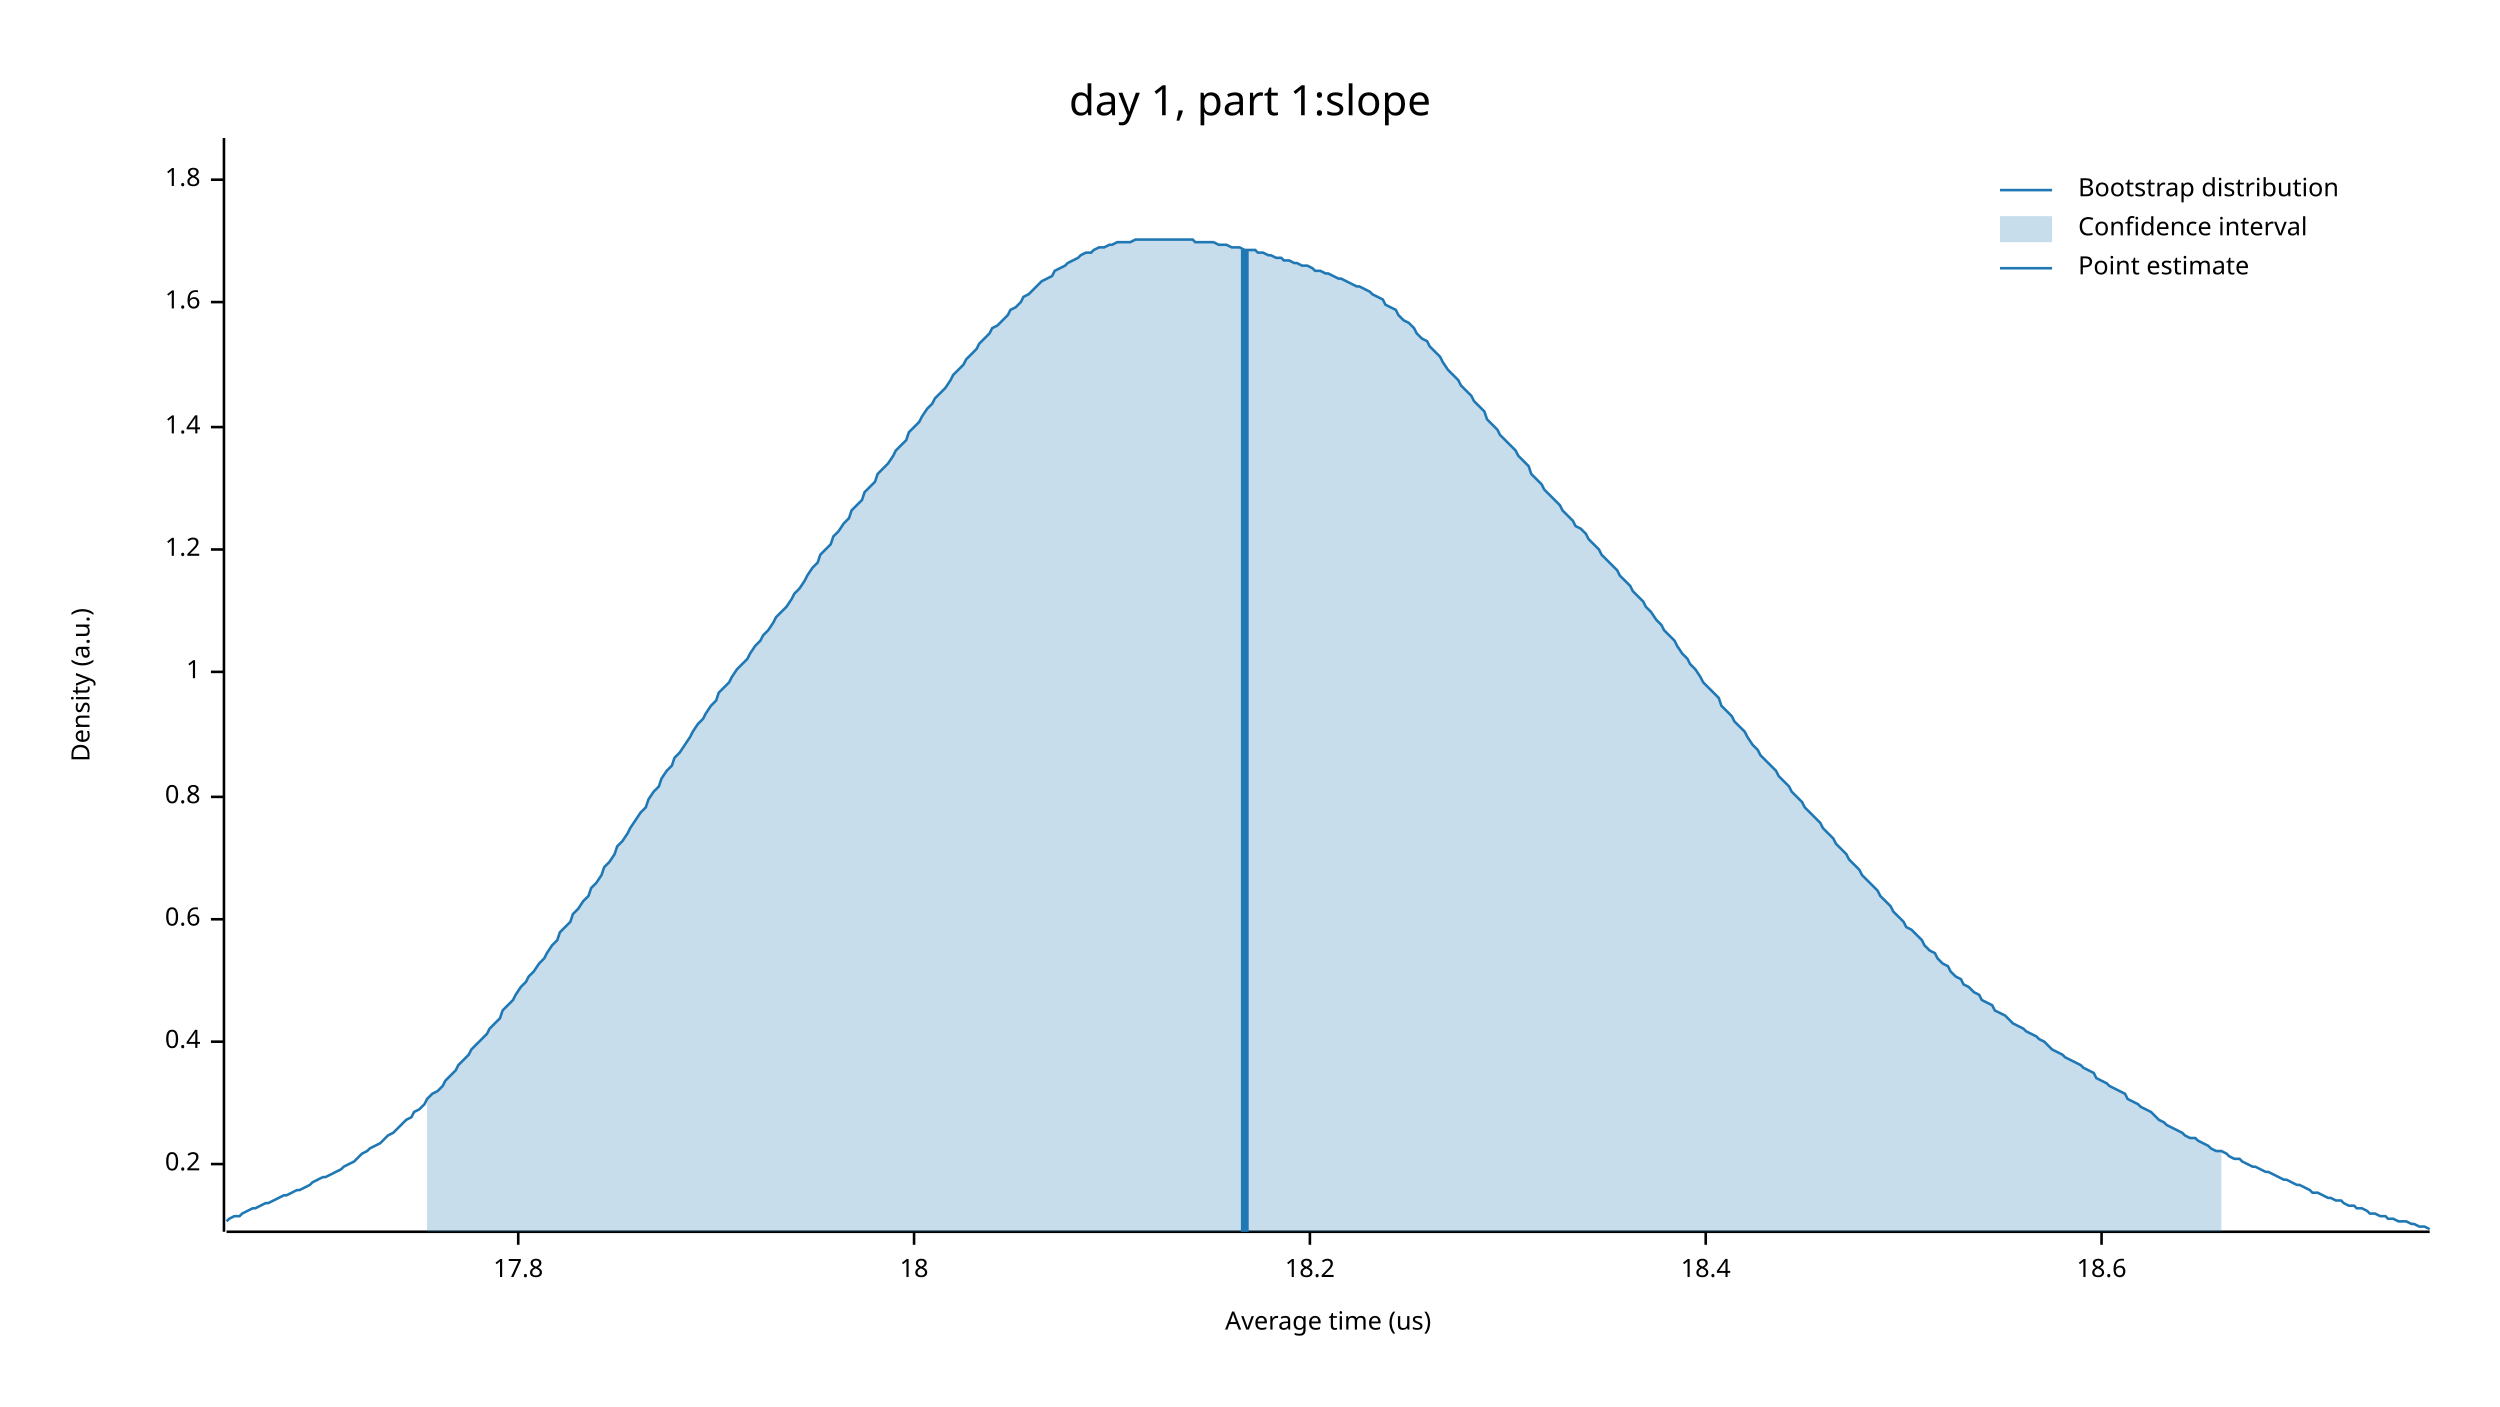
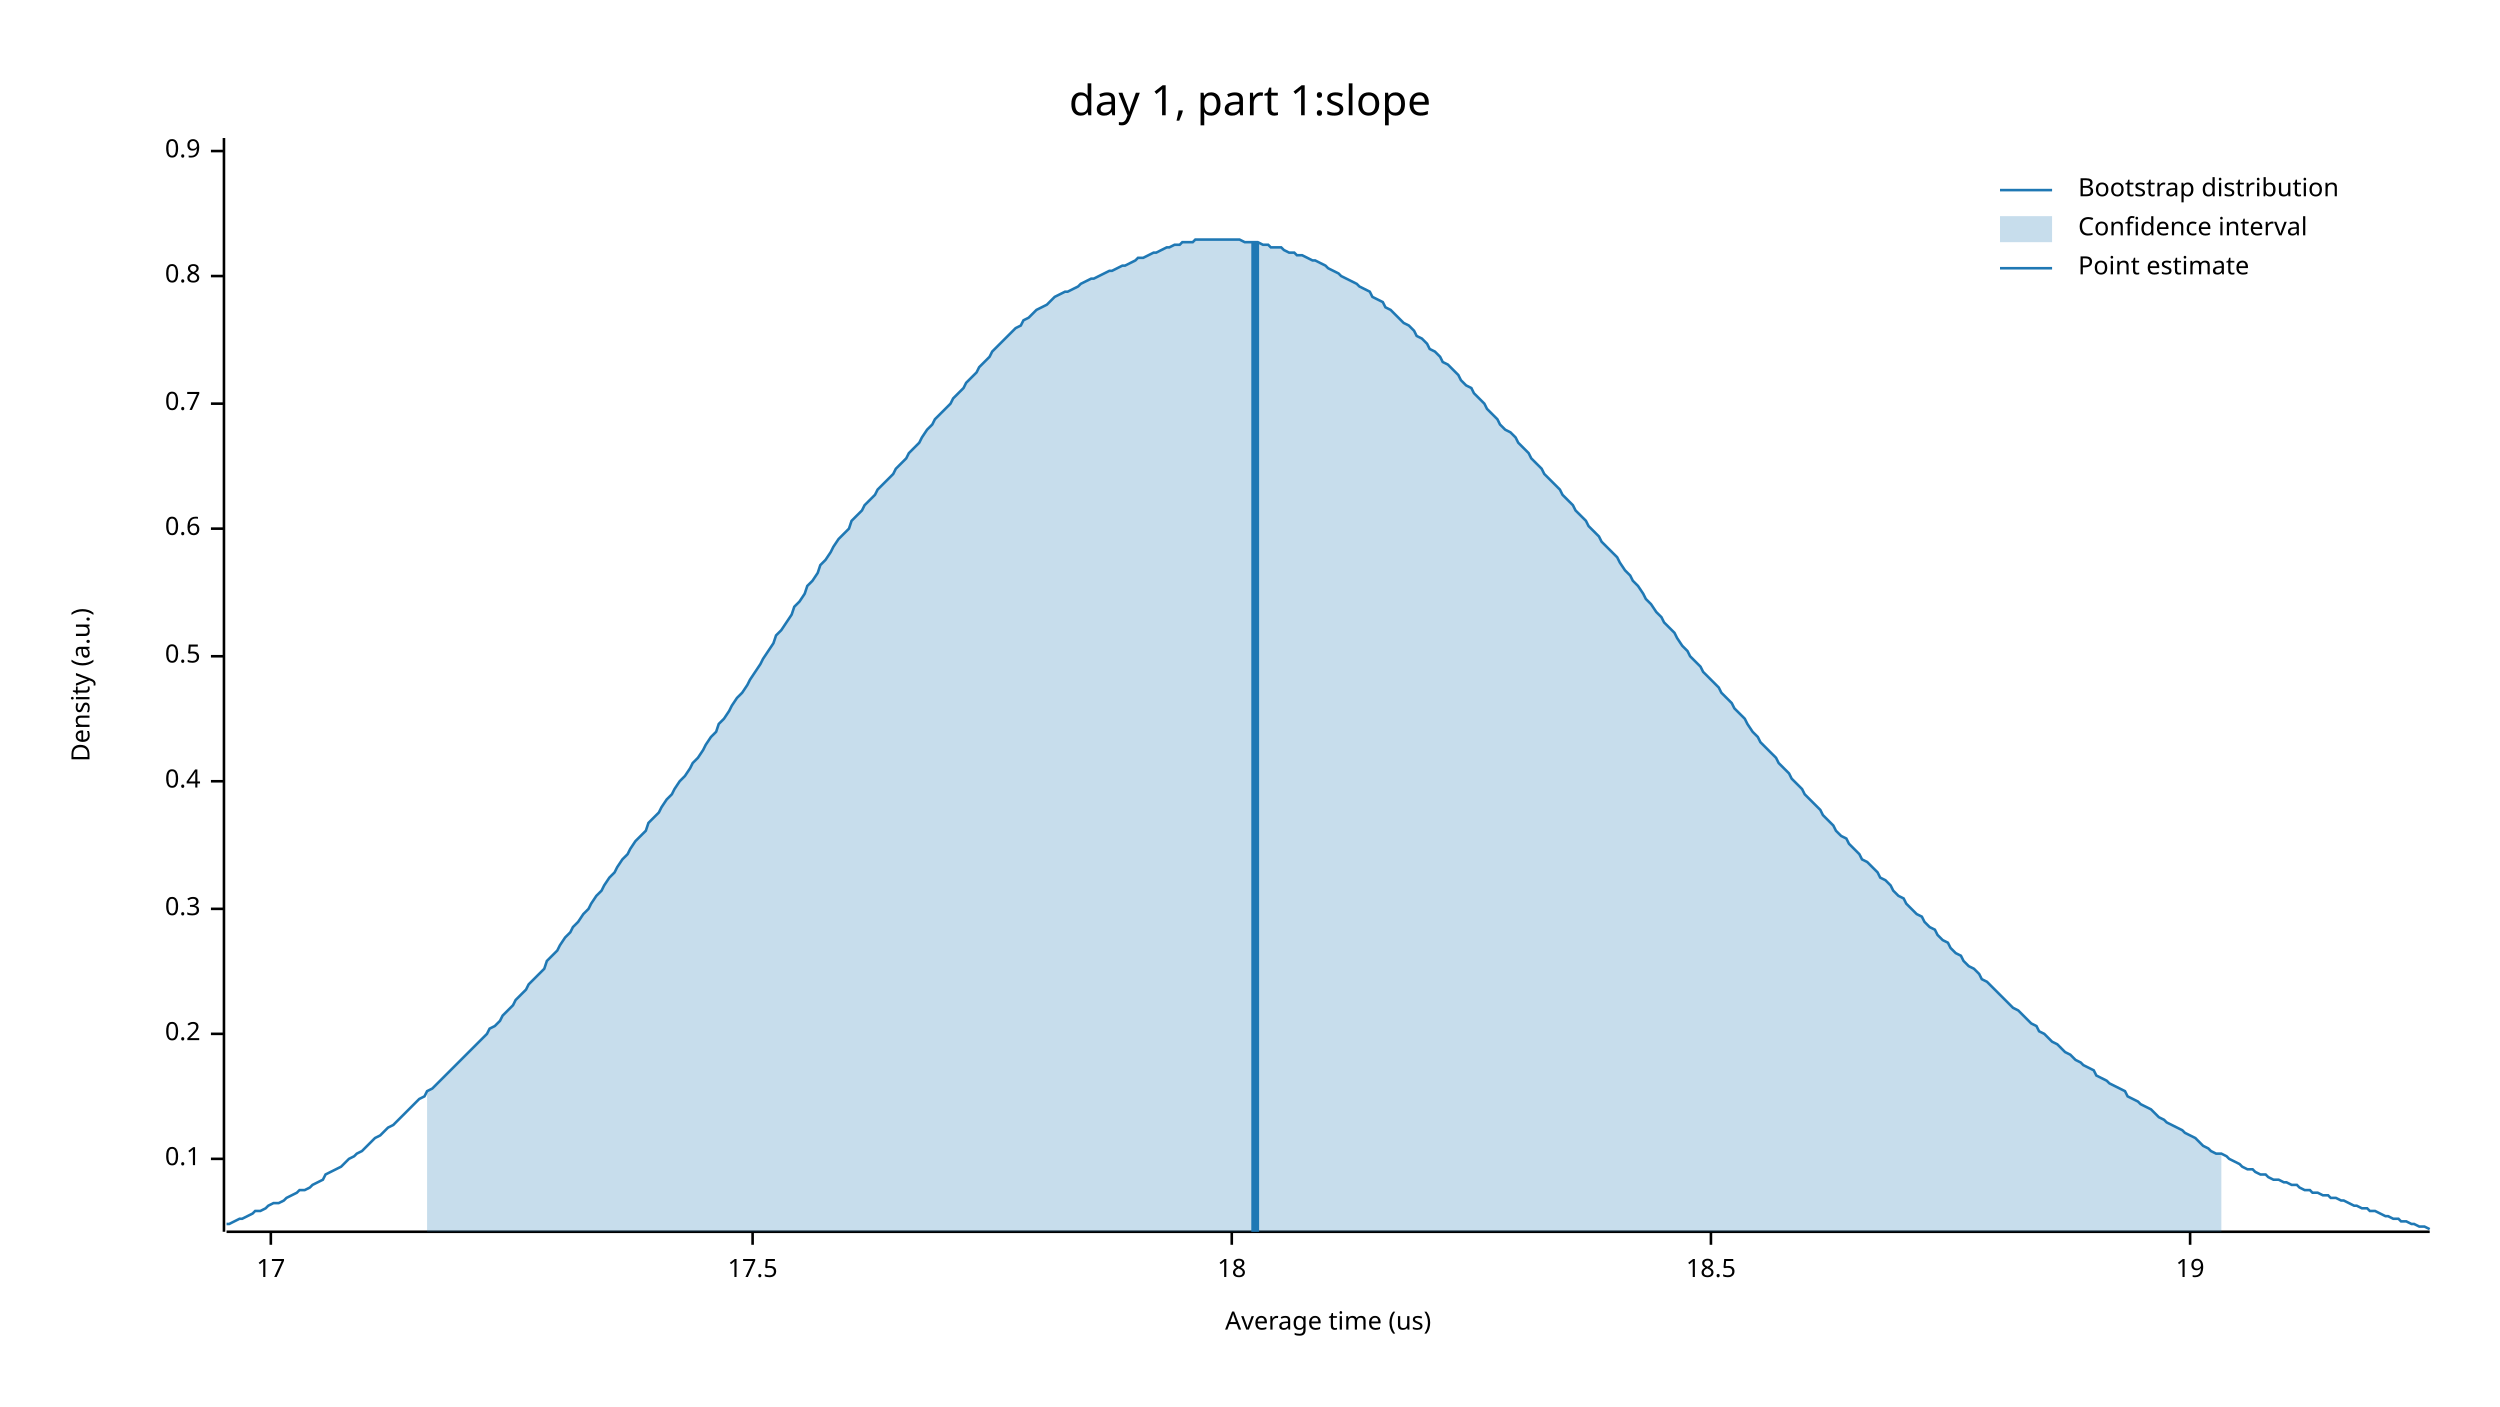
<svg xmlns="http://www.w3.org/2000/svg" width="960" height="540" viewBox="0 0 960 540">
  <text x="480" y="32" dy="0.76em" text-anchor="middle" font-family="sans-serif" font-size="16.129" opacity="1" fill="#000000">
day 1, part 1:slope
</text>
  <text x="27" y="263" dy="0.76em" text-anchor="middle" font-family="sans-serif" font-size="9.677" opacity="1" fill="#000000" transform="rotate(270, 27, 263)">
Density (a.u.)
</text>
  <text x="510" y="513" dy="-0.5ex" text-anchor="middle" font-family="sans-serif" font-size="9.677" opacity="1" fill="#000000">
Average time (us)
</text>
  <polyline fill="none" opacity="1" stroke="#000000" stroke-width="1" points="86,53 86,473 " />
-   <text x="77" y="447" dy="0.5ex" text-anchor="end" font-family="sans-serif" font-size="9.677" opacity="1" fill="#000000">
+   <text x="77" y="445" dy="0.5ex" text-anchor="end" font-family="sans-serif" font-size="9.677" opacity="1" fill="#000000">
+ 0.1
+ </text>
+   <polyline fill="none" opacity="1" stroke="#000000" stroke-width="1" points="81,445 86,445 " />
+   <text x="77" y="397" dy="0.5ex" text-anchor="end" font-family="sans-serif" font-size="9.677" opacity="1" fill="#000000">
0.2
</text>
-   <polyline fill="none" opacity="1" stroke="#000000" stroke-width="1" points="81,447 86,447 " />
-   <text x="77" y="400" dy="0.5ex" text-anchor="end" font-family="sans-serif" font-size="9.677" opacity="1" fill="#000000">
+   <polyline fill="none" opacity="1" stroke="#000000" stroke-width="1" points="81,397 86,397 " />
+   <text x="77" y="349" dy="0.5ex" text-anchor="end" font-family="sans-serif" font-size="9.677" opacity="1" fill="#000000">
+ 0.3
+ </text>
+   <polyline fill="none" opacity="1" stroke="#000000" stroke-width="1" points="81,349 86,349 " />
+   <text x="77" y="300" dy="0.5ex" text-anchor="end" font-family="sans-serif" font-size="9.677" opacity="1" fill="#000000">
0.4
</text>
-   <polyline fill="none" opacity="1" stroke="#000000" stroke-width="1" points="81,400 86,400 " />
-   <text x="77" y="353" dy="0.5ex" text-anchor="end" font-family="sans-serif" font-size="9.677" opacity="1" fill="#000000">
+   <polyline fill="none" opacity="1" stroke="#000000" stroke-width="1" points="81,300 86,300 " />
+   <text x="77" y="252" dy="0.5ex" text-anchor="end" font-family="sans-serif" font-size="9.677" opacity="1" fill="#000000">
+ 0.5
+ </text>
+   <polyline fill="none" opacity="1" stroke="#000000" stroke-width="1" points="81,252 86,252 " />
+   <text x="77" y="203" dy="0.5ex" text-anchor="end" font-family="sans-serif" font-size="9.677" opacity="1" fill="#000000">
0.6
</text>
-   <polyline fill="none" opacity="1" stroke="#000000" stroke-width="1" points="81,353 86,353 " />
-   <text x="77" y="306" dy="0.5ex" text-anchor="end" font-family="sans-serif" font-size="9.677" opacity="1" fill="#000000">
+   <polyline fill="none" opacity="1" stroke="#000000" stroke-width="1" points="81,203 86,203 " />
+   <text x="77" y="155" dy="0.5ex" text-anchor="end" font-family="sans-serif" font-size="9.677" opacity="1" fill="#000000">
+ 0.7
+ </text>
+   <polyline fill="none" opacity="1" stroke="#000000" stroke-width="1" points="81,155 86,155 " />
+   <text x="77" y="106" dy="0.5ex" text-anchor="end" font-family="sans-serif" font-size="9.677" opacity="1" fill="#000000">
0.8
</text>
-   <polyline fill="none" opacity="1" stroke="#000000" stroke-width="1" points="81,306 86,306 " />
-   <text x="77" y="258" dy="0.5ex" text-anchor="end" font-family="sans-serif" font-size="9.677" opacity="1" fill="#000000">
- 1
+   <polyline fill="none" opacity="1" stroke="#000000" stroke-width="1" points="81,106 86,106 " />
+   <text x="77" y="58" dy="0.5ex" text-anchor="end" font-family="sans-serif" font-size="9.677" opacity="1" fill="#000000">
+ 0.9
</text>
-   <polyline fill="none" opacity="1" stroke="#000000" stroke-width="1" points="81,258 86,258 " />
-   <text x="77" y="211" dy="0.5ex" text-anchor="end" font-family="sans-serif" font-size="9.677" opacity="1" fill="#000000">
- 1.2
+   <polyline fill="none" opacity="1" stroke="#000000" stroke-width="1" points="81,58 86,58 " />
+   <polyline fill="none" opacity="1" stroke="#000000" stroke-width="1" points="87,473 933,473 " />
+   <text x="104" y="483" dy="0.76em" text-anchor="middle" font-family="sans-serif" font-size="9.677" opacity="1" fill="#000000">
+ 17
</text>
-   <polyline fill="none" opacity="1" stroke="#000000" stroke-width="1" points="81,211 86,211 " />
-   <text x="77" y="164" dy="0.5ex" text-anchor="end" font-family="sans-serif" font-size="9.677" opacity="1" fill="#000000">
- 1.4
+   <polyline fill="none" opacity="1" stroke="#000000" stroke-width="1" points="104,473 104,478 " />
+   <text x="289" y="483" dy="0.76em" text-anchor="middle" font-family="sans-serif" font-size="9.677" opacity="1" fill="#000000">
+ 17.5
</text>
-   <polyline fill="none" opacity="1" stroke="#000000" stroke-width="1" points="81,164 86,164 " />
-   <text x="77" y="116" dy="0.5ex" text-anchor="end" font-family="sans-serif" font-size="9.677" opacity="1" fill="#000000">
- 1.6
- </text>
-   <polyline fill="none" opacity="1" stroke="#000000" stroke-width="1" points="81,116 86,116 " />
-   <text x="77" y="69" dy="0.5ex" text-anchor="end" font-family="sans-serif" font-size="9.677" opacity="1" fill="#000000">
- 1.8
- </text>
-   <polyline fill="none" opacity="1" stroke="#000000" stroke-width="1" points="81,69 86,69 " />
-   <polyline fill="none" opacity="1" stroke="#000000" stroke-width="1" points="87,473 933,473 " />
-   <text x="199" y="483" dy="0.76em" text-anchor="middle" font-family="sans-serif" font-size="9.677" opacity="1" fill="#000000">
- 17.8
- </text>
-   <polyline fill="none" opacity="1" stroke="#000000" stroke-width="1" points="199,473 199,478 " />
-   <text x="351" y="483" dy="0.76em" text-anchor="middle" font-family="sans-serif" font-size="9.677" opacity="1" fill="#000000">
+   <polyline fill="none" opacity="1" stroke="#000000" stroke-width="1" points="289,473 289,478 " />
+   <text x="473" y="483" dy="0.76em" text-anchor="middle" font-family="sans-serif" font-size="9.677" opacity="1" fill="#000000">
18
</text>
-   <polyline fill="none" opacity="1" stroke="#000000" stroke-width="1" points="351,473 351,478 " />
-   <text x="503" y="483" dy="0.76em" text-anchor="middle" font-family="sans-serif" font-size="9.677" opacity="1" fill="#000000">
- 18.2
+   <polyline fill="none" opacity="1" stroke="#000000" stroke-width="1" points="473,473 473,478 " />
+   <text x="657" y="483" dy="0.76em" text-anchor="middle" font-family="sans-serif" font-size="9.677" opacity="1" fill="#000000">
+ 18.5
</text>
-   <polyline fill="none" opacity="1" stroke="#000000" stroke-width="1" points="503,473 503,478 " />
-   <text x="655" y="483" dy="0.76em" text-anchor="middle" font-family="sans-serif" font-size="9.677" opacity="1" fill="#000000">
- 18.4
+   <polyline fill="none" opacity="1" stroke="#000000" stroke-width="1" points="657,473 657,478 " />
+   <text x="841" y="483" dy="0.76em" text-anchor="middle" font-family="sans-serif" font-size="9.677" opacity="1" fill="#000000">
+ 19
</text>
-   <polyline fill="none" opacity="1" stroke="#000000" stroke-width="1" points="655,473 655,478 " />
-   <text x="807" y="483" dy="0.76em" text-anchor="middle" font-family="sans-serif" font-size="9.677" opacity="1" fill="#000000">
- 18.6
- </text>
-   <polyline fill="none" opacity="1" stroke="#000000" stroke-width="1" points="807,473 807,478 " />
-   <polyline fill="none" opacity="1" stroke="#1F78B4" stroke-width="1" points="87,469 88,468 90,467 92,467 93,466 95,465 97,464 98,464 100,463 102,462 103,462 105,461 107,460 109,459 110,459 112,458 114,457 115,457 117,456 119,455 120,454 122,453 124,452 125,452 127,451 129,450 131,449 132,448 134,447 136,446 137,445 139,443 141,442 142,441 144,440 146,439 148,437 149,436 151,435 153,433 154,432 156,430 158,429 159,427 161,426 163,424 164,422 166,420 168,419 170,417 171,415 173,413 175,411 176,409 178,407 180,405 181,403 183,401 185,399 187,397 188,395 190,393 192,391 193,388 195,386 197,384 198,382 200,379 202,377 203,375 205,373 207,370 209,368 210,366 212,363 214,361 215,358 217,356 219,354 220,351 222,349 224,346 226,344 227,341 229,339 231,336 232,333 234,331 236,328 237,325 239,323 241,320 242,318 244,315 246,312 248,310 249,307 251,304 253,302 254,299 256,296 258,294 259,291 261,289 263,286 265,283 266,281 268,278 270,276 271,274 273,271 275,269 276,266 278,264 280,262 281,260 283,257 285,255 287,253 288,251 290,248 292,246 293,244 295,242 297,239 298,237 300,235 302,233 304,230 305,228 307,226 309,223 310,221 312,218 314,216 315,213 317,211 319,209 320,206 322,204 324,201 326,199 327,196 329,194 331,192 332,189 334,187 336,185 337,182 339,180 341,178 343,175 344,173 346,171 348,169 349,166 351,164 353,162 354,160 356,157 358,155 359,153 361,151 363,149 365,146 366,144 368,142 370,140 371,138 373,136 375,134 376,132 378,130 380,128 381,126 383,125 385,123 387,121 388,119 390,118 392,116 393,114 395,113 397,111 398,110 400,108 402,107 404,106 405,104 407,103 409,102 410,101 412,100 414,99 415,98 417,97 419,97 420,96 422,95 424,95 426,94 427,94 429,93 431,93 432,93 434,93 436,92 437,92 439,92 441,92 443,92 444,92 446,92 448,92 449,92 451,92 453,92 454,92 456,92 458,92 459,93 461,93 463,93 465,93 466,93 468,94 470,94 471,94 473,95 475,95 476,95 478,96 480,96 482,96 483,97 485,97 487,98 488,98 490,99 492,99 493,100 495,100 497,101 498,101 500,102 502,102 504,103 505,104 507,104 509,105 510,105 512,106 514,107 515,107 517,108 519,109 521,110 522,110 524,111 526,112 527,113 529,114 531,115 532,117 534,118 536,119 537,121 539,123 541,124 543,126 544,128 546,130 548,131 549,133 551,135 553,137 554,139 556,142 558,144 560,146 561,148 563,150 565,152 566,154 568,156 570,158 571,161 573,163 575,165 576,167 578,169 580,171 582,173 583,175 585,177 587,179 588,182 590,184 592,186 593,188 595,190 597,192 599,194 600,196 602,198 604,200 605,202 607,203 609,205 610,207 612,209 614,211 615,213 617,215 619,217 621,219 622,221 624,223 626,225 627,227 629,229 631,231 632,233 634,235 636,238 638,240 639,242 641,244 643,246 644,248 646,251 648,253 649,255 651,257 653,260 654,262 656,264 658,266 660,268 661,271 663,273 665,275 666,277 668,279 670,281 671,283 673,286 675,288 676,290 678,292 680,294 682,296 683,298 685,300 687,302 688,304 690,306 692,308 693,310 695,312 697,314 699,316 700,318 702,320 704,322 705,324 707,326 709,328 710,330 712,332 714,334 715,336 717,338 719,340 721,342 722,344 724,346 726,348 727,350 729,352 731,354 732,356 734,357 736,359 738,361 739,363 741,365 743,366 744,368 746,370 748,371 749,373 751,375 753,376 754,378 756,379 758,381 760,382 761,384 763,385 765,386 766,388 768,389 770,390 771,391 773,393 775,394 777,395 778,396 780,397 782,398 783,399 785,400 787,402 788,403 790,404 792,405 793,406 795,407 797,408 799,409 800,410 802,411 804,412 805,414 807,415 809,416 810,417 812,418 814,419 816,420 817,422 819,423 821,424 822,425 824,426 826,427 827,428 829,430 831,431 832,432 834,433 836,434 838,435 839,436 841,437 843,437 844,438 846,439 848,440 849,441 851,442 853,442 855,443 856,444 858,445 860,445 861,446 863,447 865,448 866,448 868,449 870,450 871,450 873,451 875,452 877,453 878,453 880,454 882,455 883,455 885,456 887,457 888,458 890,458 892,459 894,460 895,460 897,461 899,461 900,462 902,463 904,463 905,464 907,464 909,465 910,466 912,466 914,467 916,467 917,468 919,468 921,469 922,469 924,469 926,470 927,470 929,471 931,471 933,472 " />
-   <polygon opacity="0.25" fill="#1F78B4" points="164,422 166,420 168,419 170,417 171,415 173,413 175,411 176,409 178,407 180,405 181,403 183,401 185,399 187,397 188,395 190,393 192,391 193,388 195,386 197,384 198,382 200,379 202,377 203,375 205,373 207,370 209,368 210,366 212,363 214,361 215,358 217,356 219,354 220,351 222,349 224,346 226,344 227,341 229,339 231,336 232,333 234,331 236,328 237,325 239,323 241,320 242,318 244,315 246,312 248,310 249,307 251,304 253,302 254,299 256,296 258,294 259,291 261,289 263,286 265,283 266,281 268,278 270,276 271,274 273,271 275,269 276,266 278,264 280,262 281,260 283,257 285,255 287,253 288,251 290,248 292,246 293,244 295,242 297,239 298,237 300,235 302,233 304,230 305,228 307,226 309,223 310,221 312,218 314,216 315,213 317,211 319,209 320,206 322,204 324,201 326,199 327,196 329,194 331,192 332,189 334,187 336,185 337,182 339,180 341,178 343,175 344,173 346,171 348,169 349,166 351,164 353,162 354,160 356,157 358,155 359,153 361,151 363,149 365,146 366,144 368,142 370,140 371,138 373,136 375,134 376,132 378,130 380,128 381,126 383,125 385,123 387,121 388,119 390,118 392,116 393,114 395,113 397,111 398,110 400,108 402,107 404,106 405,104 407,103 409,102 410,101 412,100 414,99 415,98 417,97 419,97 420,96 422,95 424,95 426,94 427,94 429,93 431,93 432,93 434,93 436,92 437,92 439,92 441,92 443,92 444,92 446,92 448,92 449,92 451,92 453,92 454,92 456,92 458,92 459,93 461,93 463,93 465,93 466,93 468,94 470,94 471,94 473,95 475,95 476,95 478,96 480,96 482,96 483,97 485,97 487,98 488,98 490,99 492,99 493,100 495,100 497,101 498,101 500,102 502,102 504,103 505,104 507,104 509,105 510,105 512,106 514,107 515,107 517,108 519,109 521,110 522,110 524,111 526,112 527,113 529,114 531,115 532,117 534,118 536,119 537,121 539,123 541,124 543,126 544,128 546,130 548,131 549,133 551,135 553,137 554,139 556,142 558,144 560,146 561,148 563,150 565,152 566,154 568,156 570,158 571,161 573,163 575,165 576,167 578,169 580,171 582,173 583,175 585,177 587,179 588,182 590,184 592,186 593,188 595,190 597,192 599,194 600,196 602,198 604,200 605,202 607,203 609,205 610,207 612,209 614,211 615,213 617,215 619,217 621,219 622,221 624,223 626,225 627,227 629,229 631,231 632,233 634,235 636,238 638,240 639,242 641,244 643,246 644,248 646,251 648,253 649,255 651,257 653,260 654,262 656,264 658,266 660,268 661,271 663,273 665,275 666,277 668,279 670,281 671,283 673,286 675,288 676,290 678,292 680,294 682,296 683,298 685,300 687,302 688,304 690,306 692,308 693,310 695,312 697,314 699,316 700,318 702,320 704,322 705,324 707,326 709,328 710,330 712,332 714,334 715,336 717,338 719,340 721,342 722,344 724,346 726,348 727,350 729,352 731,354 732,356 734,357 736,359 738,361 739,363 741,365 743,366 744,368 746,370 748,371 749,373 751,375 753,376 754,378 756,379 758,381 760,382 761,384 763,385 765,386 766,388 768,389 770,390 771,391 773,393 775,394 777,395 778,396 780,397 782,398 783,399 785,400 787,402 788,403 790,404 792,405 793,406 795,407 797,408 799,409 800,410 802,411 804,412 805,414 807,415 809,416 810,417 812,418 814,419 816,420 817,422 819,423 821,424 822,425 824,426 826,427 827,428 829,430 831,431 832,432 834,433 836,434 838,435 839,436 841,437 843,437 844,438 846,439 848,440 849,441 851,442 853,442 853,473 164,473 " />
-   <polyline fill="none" opacity="1" stroke="#1F78B4" stroke-width="3" points="478,473 478,96 " />
+   <polyline fill="none" opacity="1" stroke="#000000" stroke-width="1" points="841,473 841,478 " />
+   <polyline fill="none" opacity="1" stroke="#1F78B4" stroke-width="1" points="87,470 88,470 90,469 92,468 93,468 95,467 97,466 98,465 100,465 102,464 103,463 105,462 107,462 109,461 110,460 112,459 114,458 115,457 117,457 119,456 120,455 122,454 124,453 125,451 127,450 129,449 131,448 132,447 134,445 136,444 137,443 139,442 141,440 142,439 144,437 146,436 148,434 149,433 151,432 153,430 154,429 156,427 158,425 159,424 161,422 163,421 164,419 166,418 168,416 170,414 171,413 173,411 175,409 176,408 178,406 180,404 181,403 183,401 185,399 187,397 188,395 190,394 192,392 193,390 195,388 197,386 198,384 200,382 202,380 203,378 205,376 207,374 209,372 210,369 212,367 214,365 215,363 217,360 219,358 220,356 222,354 224,351 226,349 227,347 229,344 231,342 232,340 234,337 236,335 237,333 239,330 241,328 242,326 244,323 246,321 248,319 249,316 251,314 253,312 254,310 256,307 258,305 259,303 261,300 263,298 265,295 266,293 268,291 270,288 271,286 273,283 275,281 276,278 278,276 280,273 281,271 283,268 285,266 287,263 288,261 290,258 292,255 293,253 295,250 297,247 298,244 300,242 302,239 304,236 305,233 307,231 309,228 310,225 312,223 314,220 315,217 317,215 319,212 320,210 322,207 324,205 326,203 327,200 329,198 331,196 332,194 334,192 336,190 337,188 339,186 341,184 343,182 344,180 346,178 348,176 349,174 351,172 353,170 354,168 356,165 358,163 359,161 361,159 363,157 365,155 366,153 368,151 370,149 371,147 373,145 375,143 376,141 378,139 380,137 381,135 383,133 385,131 387,129 388,128 390,126 392,125 393,123 395,122 397,120 398,119 400,118 402,117 404,115 405,114 407,113 409,112 410,112 412,111 414,110 415,109 417,108 419,107 420,107 422,106 424,105 426,104 427,104 429,103 431,102 432,102 434,101 436,100 437,99 439,99 441,98 443,97 444,97 446,96 448,95 449,95 451,94 453,94 454,93 456,93 458,93 459,92 461,92 463,92 465,92 466,92 468,92 470,92 471,92 473,92 475,92 476,92 478,93 480,93 482,93 483,93 485,94 487,94 488,95 490,95 492,95 493,96 495,97 497,97 498,98 500,98 502,99 504,100 505,100 507,101 509,102 510,103 512,104 514,105 515,106 517,107 519,108 521,109 522,110 524,111 526,112 527,114 529,115 531,116 532,118 534,119 536,121 537,122 539,124 541,125 543,127 544,129 546,130 548,132 549,134 551,135 553,137 554,139 556,140 558,142 560,144 561,146 563,148 565,149 566,151 568,153 570,155 571,157 573,159 575,161 576,163 578,165 580,166 582,168 583,170 585,172 587,174 588,176 590,178 592,180 593,182 595,184 597,186 599,188 600,190 602,192 604,194 605,196 607,198 609,200 610,202 612,204 614,206 615,208 617,210 619,212 621,214 622,216 624,219 626,221 627,223 629,225 631,228 632,230 634,232 636,235 638,237 639,239 641,241 643,243 644,245 646,248 648,250 649,252 651,254 653,256 654,258 656,260 658,262 660,264 661,266 663,268 665,270 666,272 668,274 670,276 671,278 673,281 675,283 676,285 678,287 680,289 682,291 683,293 685,295 687,297 688,299 690,301 692,303 693,305 695,307 697,309 699,311 700,313 702,315 704,317 705,319 707,321 709,322 710,324 712,326 714,328 715,330 717,331 719,333 721,335 722,337 724,338 726,340 727,342 729,344 731,345 732,347 734,349 736,351 738,352 739,354 741,356 743,357 744,359 746,361 748,362 749,364 751,366 753,367 754,369 756,371 758,372 760,374 761,376 763,377 765,379 766,380 768,382 770,384 771,385 773,387 775,388 777,390 778,391 780,393 782,394 783,396 785,397 787,399 788,400 790,401 792,403 793,404 795,405 797,407 799,408 800,409 802,410 804,411 805,413 807,414 809,415 810,416 812,417 814,418 816,419 817,421 819,422 821,423 822,424 824,425 826,426 827,427 829,429 831,430 832,431 834,432 836,433 838,434 839,435 841,436 843,437 844,438 846,440 848,441 849,442 851,443 853,443 855,444 856,445 858,446 860,447 861,448 863,449 865,449 866,450 868,451 870,451 871,452 873,453 875,453 877,454 878,454 880,455 882,455 883,456 885,457 887,457 888,458 890,458 892,459 894,459 895,460 897,460 899,461 900,461 902,462 904,463 905,463 907,464 909,464 910,465 912,465 914,466 916,467 917,467 919,468 921,468 922,469 924,469 926,470 927,470 929,471 931,471 933,472 " />
+   <polygon opacity="0.25" fill="#1F78B4" points="164,419 166,418 168,416 170,414 171,413 173,411 175,409 176,408 178,406 180,404 181,403 183,401 185,399 187,397 188,395 190,394 192,392 193,390 195,388 197,386 198,384 200,382 202,380 203,378 205,376 207,374 209,372 210,369 212,367 214,365 215,363 217,360 219,358 220,356 222,354 224,351 226,349 227,347 229,344 231,342 232,340 234,337 236,335 237,333 239,330 241,328 242,326 244,323 246,321 248,319 249,316 251,314 253,312 254,310 256,307 258,305 259,303 261,300 263,298 265,295 266,293 268,291 270,288 271,286 273,283 275,281 276,278 278,276 280,273 281,271 283,268 285,266 287,263 288,261 290,258 292,255 293,253 295,250 297,247 298,244 300,242 302,239 304,236 305,233 307,231 309,228 310,225 312,223 314,220 315,217 317,215 319,212 320,210 322,207 324,205 326,203 327,200 329,198 331,196 332,194 334,192 336,190 337,188 339,186 341,184 343,182 344,180 346,178 348,176 349,174 351,172 353,170 354,168 356,165 358,163 359,161 361,159 363,157 365,155 366,153 368,151 370,149 371,147 373,145 375,143 376,141 378,139 380,137 381,135 383,133 385,131 387,129 388,128 390,126 392,125 393,123 395,122 397,120 398,119 400,118 402,117 404,115 405,114 407,113 409,112 410,112 412,111 414,110 415,109 417,108 419,107 420,107 422,106 424,105 426,104 427,104 429,103 431,102 432,102 434,101 436,100 437,99 439,99 441,98 443,97 444,97 446,96 448,95 449,95 451,94 453,94 454,93 456,93 458,93 459,92 461,92 463,92 465,92 466,92 468,92 470,92 471,92 473,92 475,92 476,92 478,93 480,93 482,93 483,93 485,94 487,94 488,95 490,95 492,95 493,96 495,97 497,97 498,98 500,98 502,99 504,100 505,100 507,101 509,102 510,103 512,104 514,105 515,106 517,107 519,108 521,109 522,110 524,111 526,112 527,114 529,115 531,116 532,118 534,119 536,121 537,122 539,124 541,125 543,127 544,129 546,130 548,132 549,134 551,135 553,137 554,139 556,140 558,142 560,144 561,146 563,148 565,149 566,151 568,153 570,155 571,157 573,159 575,161 576,163 578,165 580,166 582,168 583,170 585,172 587,174 588,176 590,178 592,180 593,182 595,184 597,186 599,188 600,190 602,192 604,194 605,196 607,198 609,200 610,202 612,204 614,206 615,208 617,210 619,212 621,214 622,216 624,219 626,221 627,223 629,225 631,228 632,230 634,232 636,235 638,237 639,239 641,241 643,243 644,245 646,248 648,250 649,252 651,254 653,256 654,258 656,260 658,262 660,264 661,266 663,268 665,270 666,272 668,274 670,276 671,278 673,281 675,283 676,285 678,287 680,289 682,291 683,293 685,295 687,297 688,299 690,301 692,303 693,305 695,307 697,309 699,311 700,313 702,315 704,317 705,319 707,321 709,322 710,324 712,326 714,328 715,330 717,331 719,333 721,335 722,337 724,338 726,340 727,342 729,344 731,345 732,347 734,349 736,351 738,352 739,354 741,356 743,357 744,359 746,361 748,362 749,364 751,366 753,367 754,369 756,371 758,372 760,374 761,376 763,377 765,379 766,380 768,382 770,384 771,385 773,387 775,388 777,390 778,391 780,393 782,394 783,396 785,397 787,399 788,400 790,401 792,403 793,404 795,405 797,407 799,408 800,409 802,410 804,411 805,413 807,414 809,415 810,416 812,417 814,418 816,419 817,421 819,422 821,423 822,424 824,425 826,426 827,427 829,429 831,430 832,431 834,432 836,433 838,434 839,435 841,436 843,437 844,438 846,440 848,441 849,442 851,443 853,443 853,473 164,473 " />
+   <polyline fill="none" opacity="1" stroke="#1F78B4" stroke-width="3" points="482,473 482,93 " />
  <text x="798" y="68" dy="0.76em" text-anchor="start" font-family="sans-serif" font-size="9.677" opacity="1" fill="#000000">
Bootstrap distribution
</text>
  <text x="798" y="83" dy="0.76em" text-anchor="start" font-family="sans-serif" font-size="9.677" opacity="1" fill="#000000">
Confidence interval
</text>
  <text x="798" y="98" dy="0.76em" text-anchor="start" font-family="sans-serif" font-size="9.677" opacity="1" fill="#000000">
Point estimate
</text>
  <polyline fill="none" opacity="1" stroke="#1F78B4" stroke-width="1" points="768,73 788,73 " />
  <rect x="768" y="83" width="20" height="10" opacity="0.25" fill="#1F78B4" stroke="none" />
  <polyline fill="none" opacity="1" stroke="#1F78B4" stroke-width="1" points="768,103 788,103 " />
</svg>
